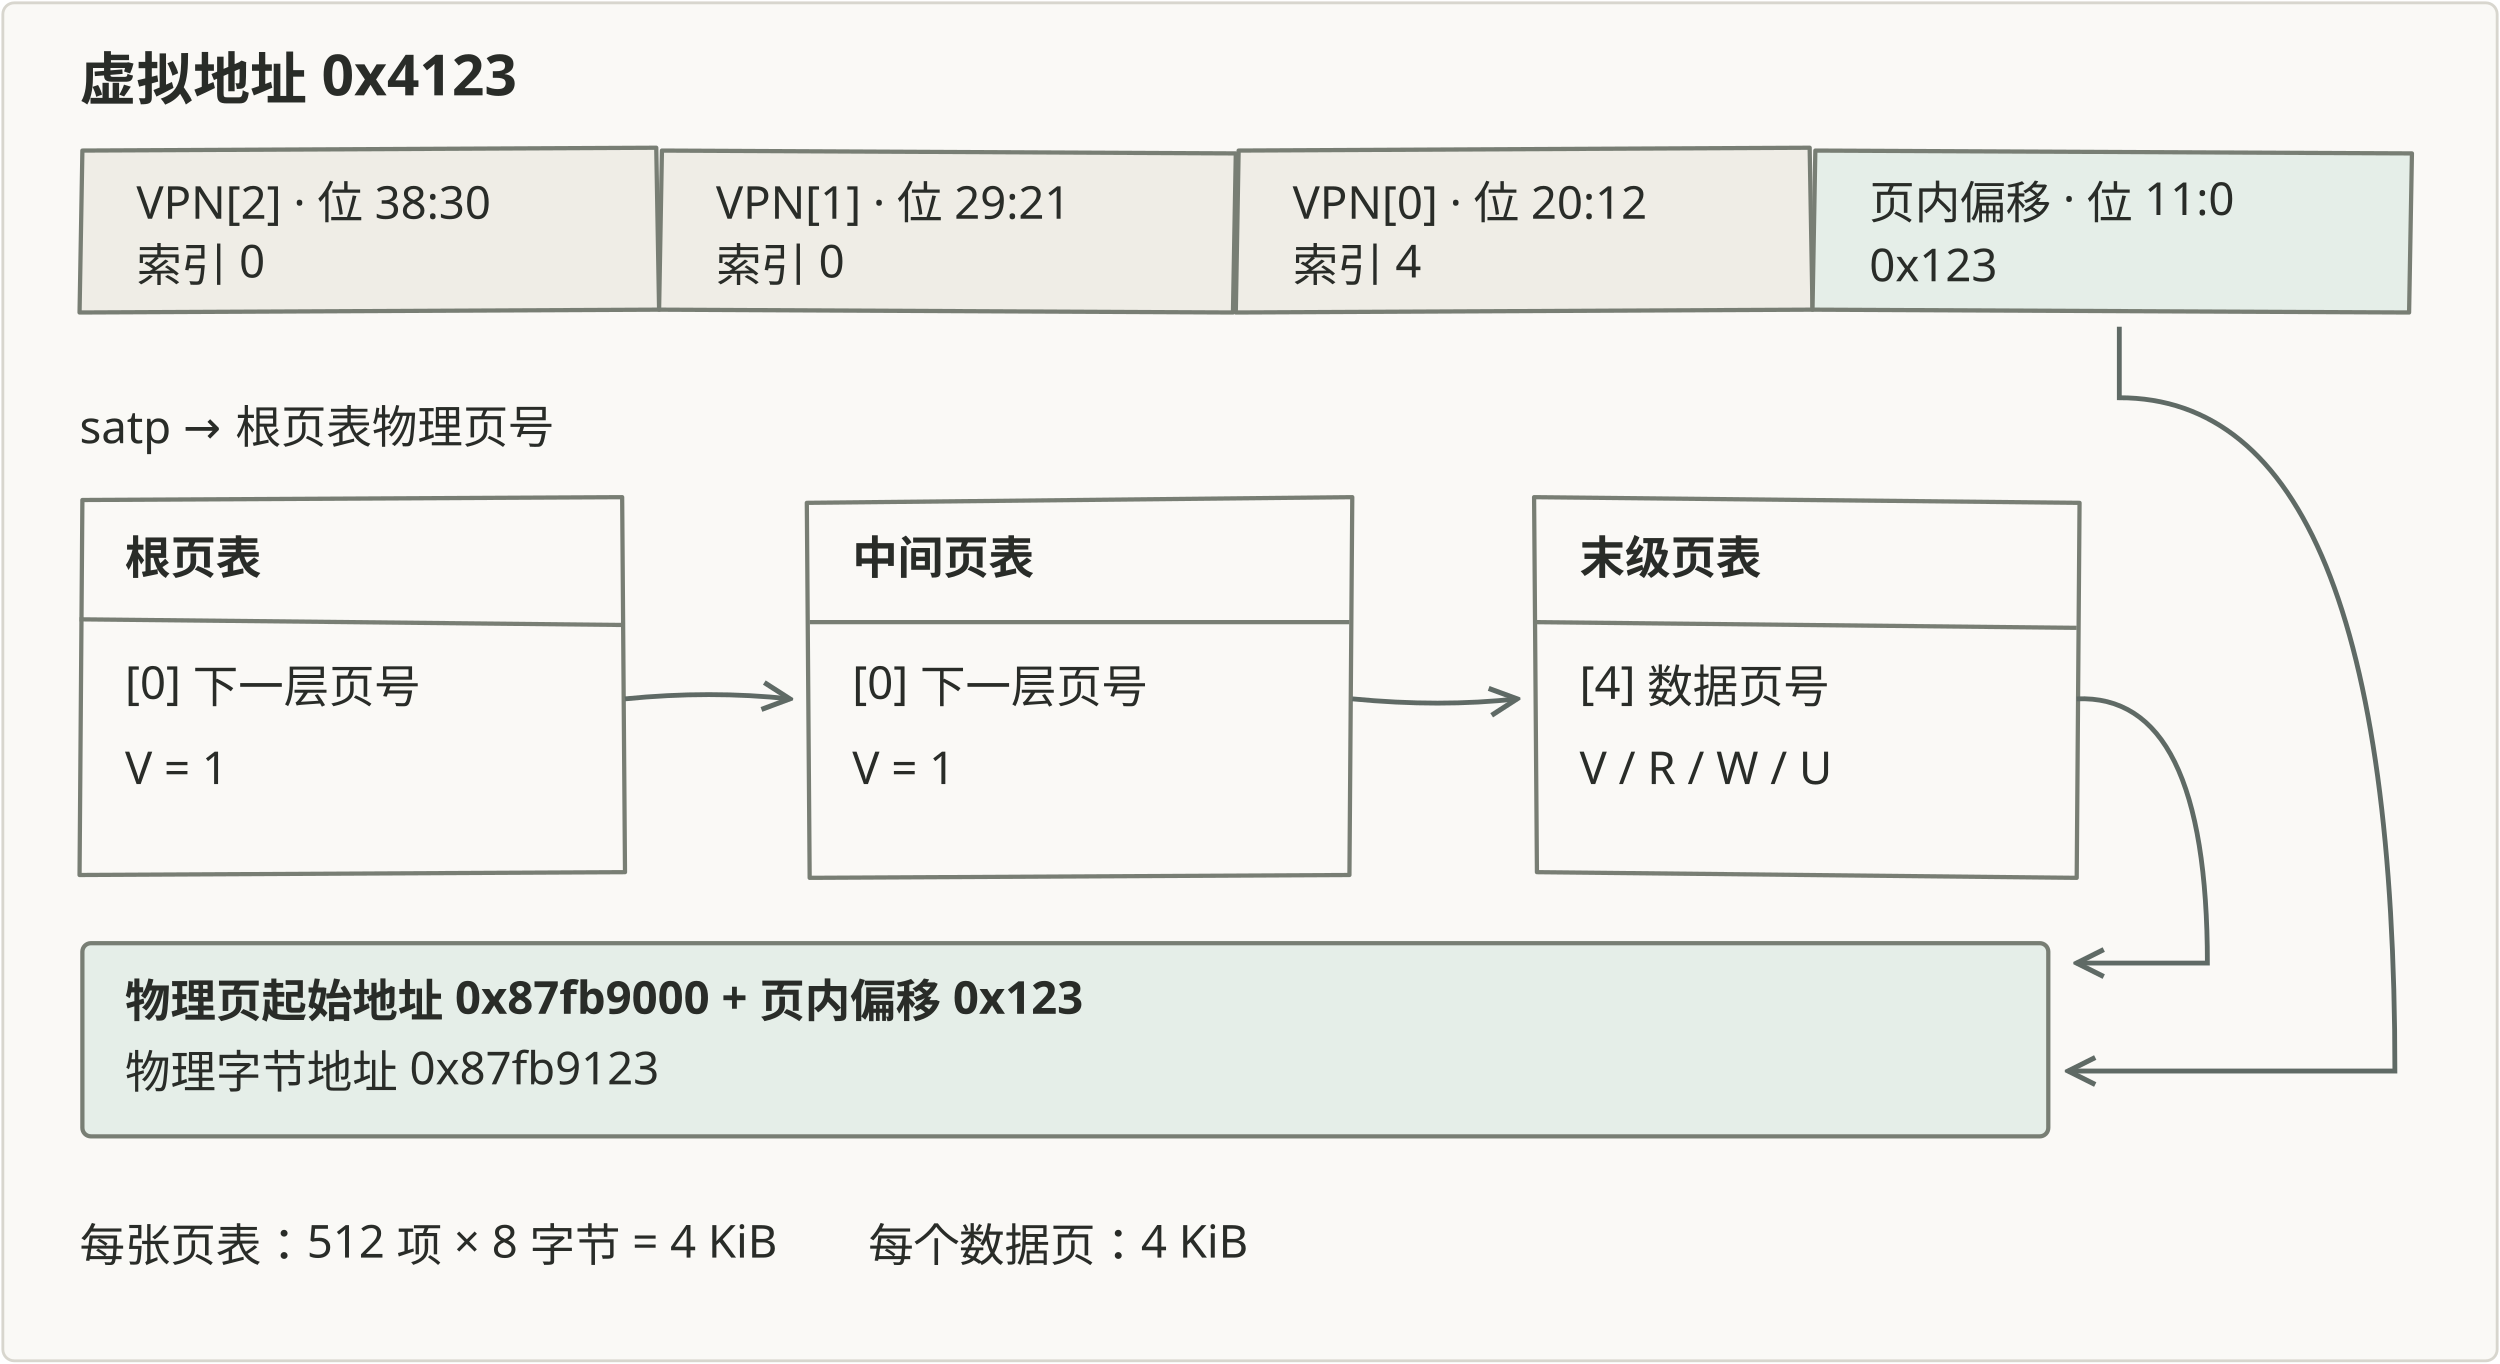
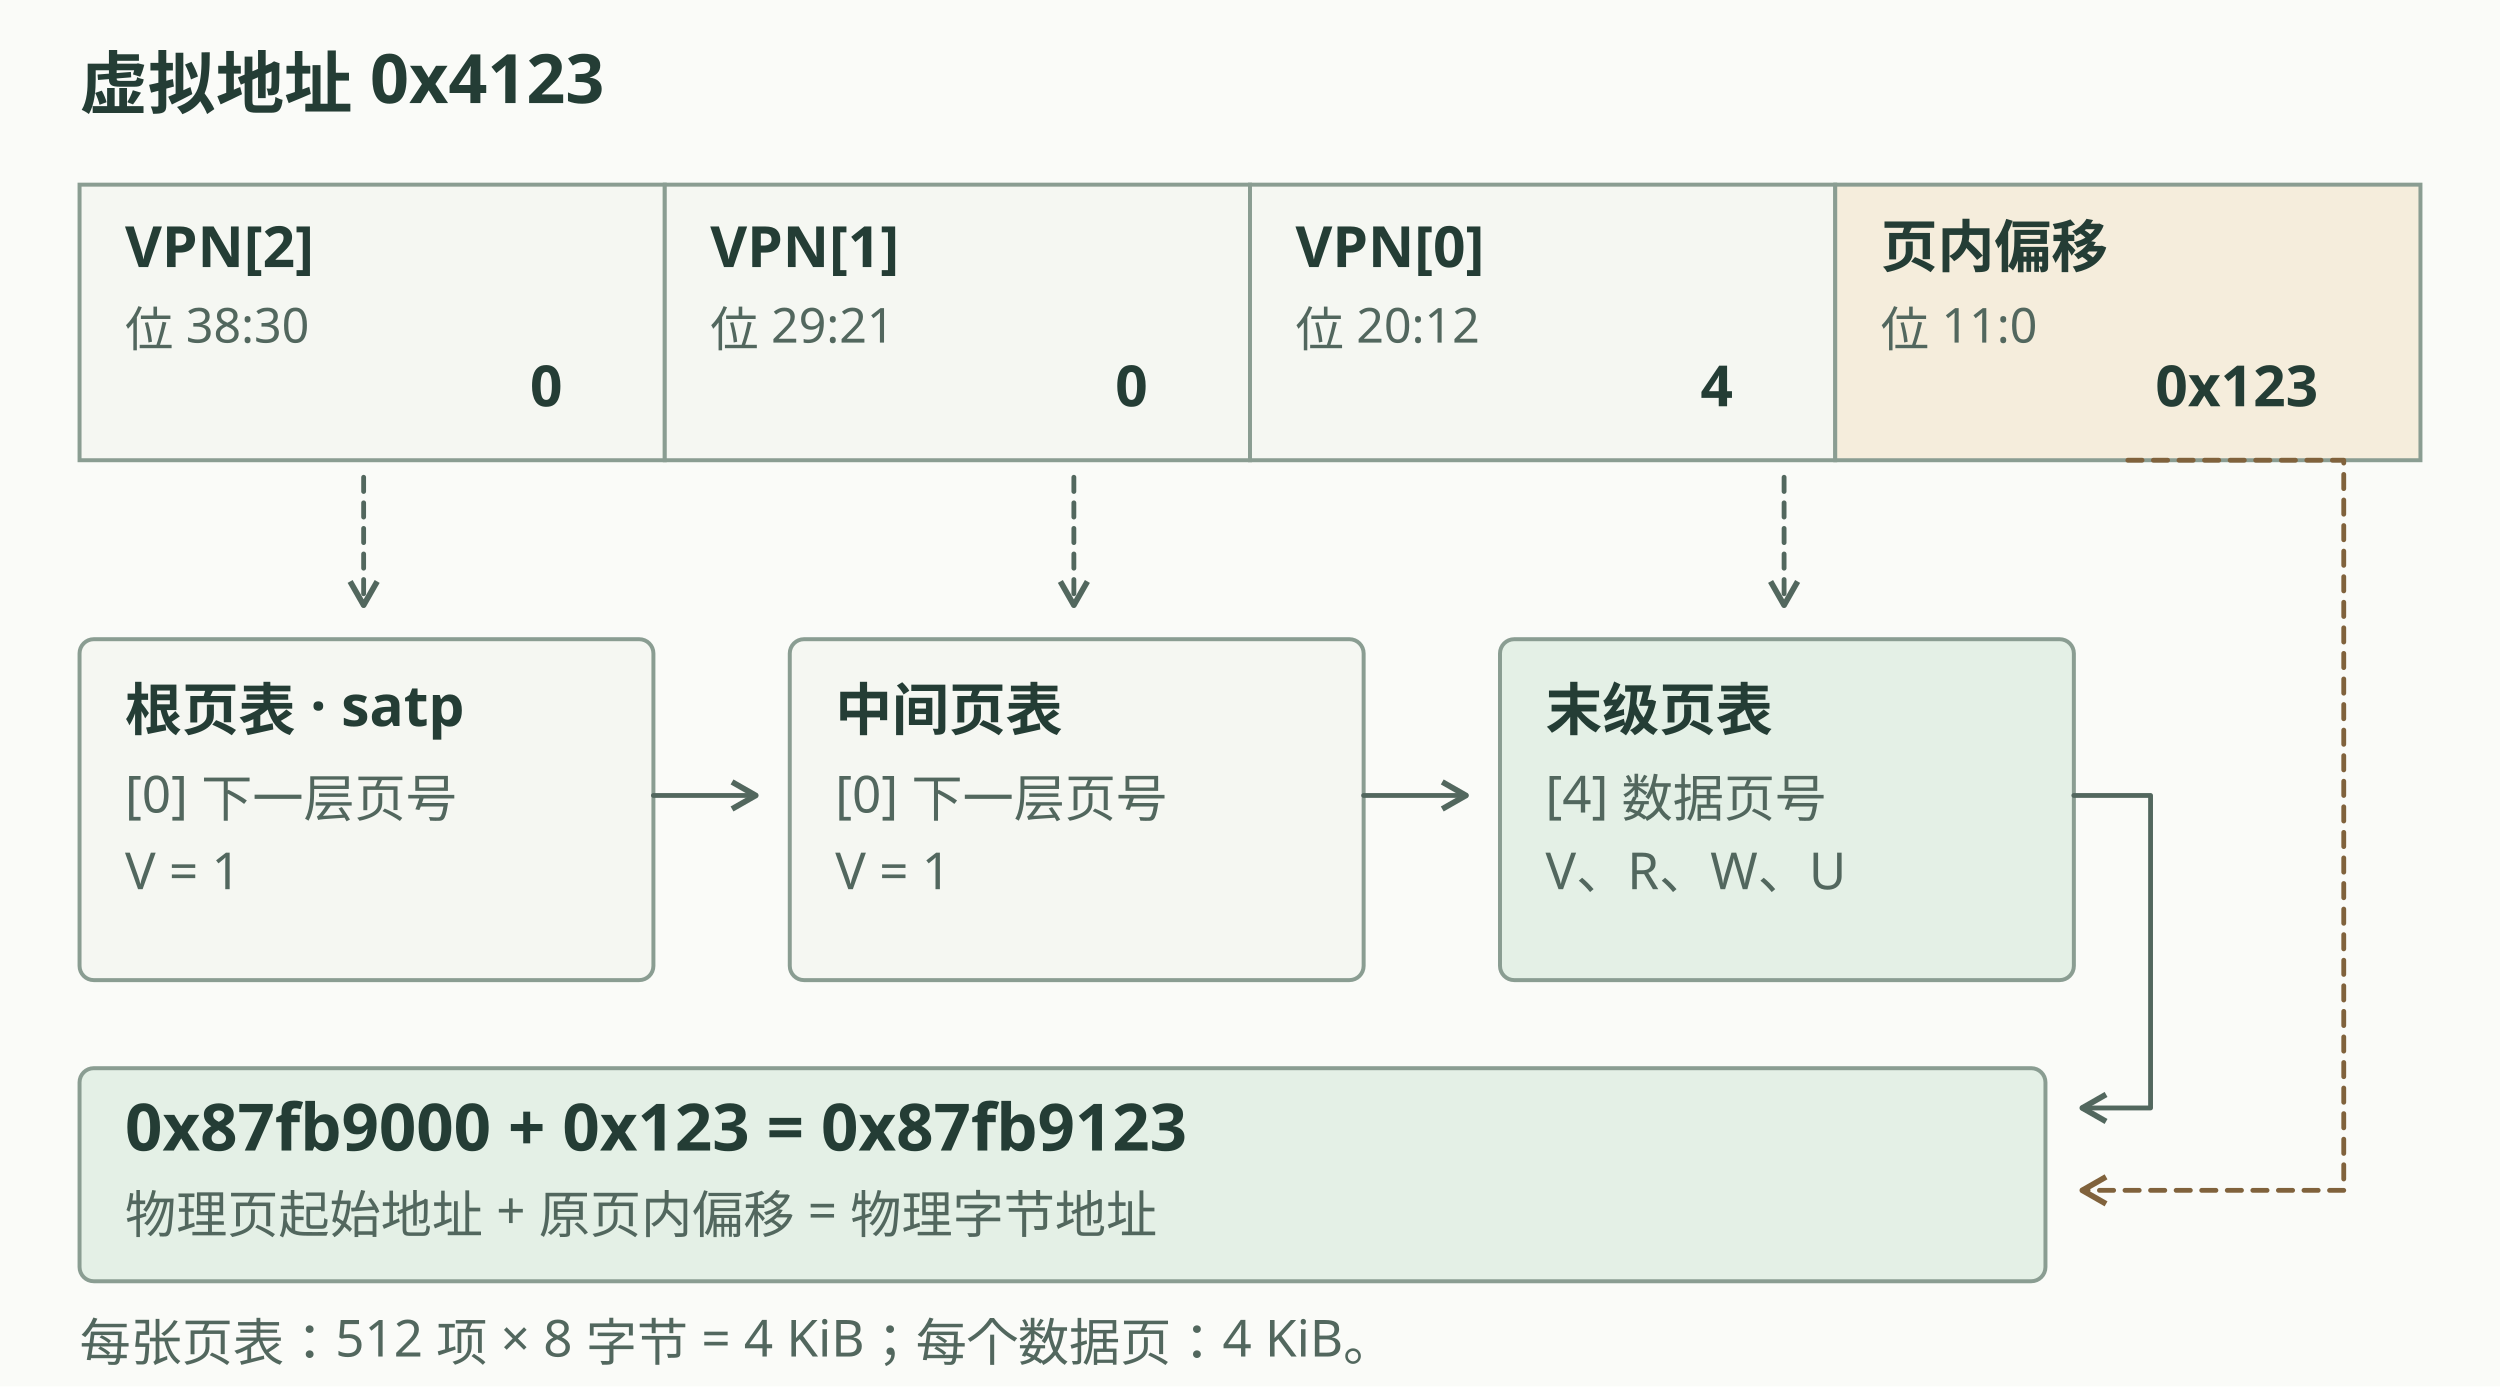
- <svg xmlns="http://www.w3.org/2000/svg" viewBox="0 0 880 480" role="img" aria-labelledby="title desc">
+ <svg xmlns="http://www.w3.org/2000/svg" width="880" height="488" viewBox="0 0 880 488" role="img" aria-labelledby="title desc">
  <defs>
-     <marker id="arrow" viewBox="0 0 10 10" refX="9" refY="5" markerWidth="7" markerHeight="7" orient="auto-start-reverse">
-       <path d="M 1 1 L 9 5 L 1 9" fill="none" stroke="#5f6a65" stroke-width="1.5" />
+     <marker id="arrow" viewBox="0 0 10 10" refX="8" refY="5" markerWidth="7" markerHeight="7" orient="auto-start-reverse">
+       <path d="M1 1 L8 5 L1 9" fill="none" stroke="context-stroke" stroke-width="1.7" stroke-linejoin="round" />
    </marker>
  </defs>
-   <rect x="1" y="1" width="878" height="478" rx="4" fill="#faf9f6" stroke="#d8d6ce" />
-   <g font-family="system-ui, sans-serif" font-size="16" fill="#292c28">
-     <text x="28" y="35" font-size="20" font-weight="600">虚拟地址 0x4123</text>
-     <g fill="#efede6" stroke="#787e74" stroke-width="1.5" stroke-linejoin="round">
-       <path d="M29 53 L231 52 L232 109 L28 110 Z" />
-       <path d="M233 53 L435 54 L434 110 L232 109 Z" />
-       <path d="M436 53 L637 52 L638 109 L435 110 Z" />
-       <path d="M639 53 L849 54 L848 110 L638 109 Z" fill="#e5eee8" />
-     </g>
-     <text x="48" y="77">VPN[2] · 位 38:30</text>
-     <text x="48" y="99">索引 0</text>
-     <text x="252" y="77">VPN[1] · 位 29:21</text>
-     <text x="252" y="99">索引 0</text>
-     <text x="455" y="77">VPN[0] · 位 20:12</text>
-     <text x="455" y="99">索引 4</text>
-     <text x="658" y="77">页内偏移 · 位 11:0</text>
-     <text x="658" y="99">0x123</text>
-     <text x="28" y="156">satp → 根页表物理页号</text>
-     <g fill="#faf9f6" stroke="#787e74" stroke-width="1.5" stroke-linejoin="round">
-       <path d="M29 176 L219 175 L220 307 L28 308 Z" />
-       <path d="M284 177 L476 175 L475 308 L285 309 Z" />
-       <path d="M540 175 L732 177 L731 309 L541 307 Z" />
-       <path d="M28 218 L220 220 M285 219 L475 219 M541 219 L731 221" />
-     </g>
-     <text x="44" y="202" font-weight="600">根页表</text>
-     <text x="300" y="202" font-weight="600">中间页表</text>
-     <text x="556" y="202" font-weight="600">末级页表</text>
-     <text x="44" y="246">[0] 下一层页号</text>
-     <text x="44" y="276">V = 1</text>
-     <text x="300" y="246">[0] 下一层页号</text>
-     <text x="300" y="276">V = 1</text>
-     <text x="556" y="246">[4] 数据页号</text>
-     <text x="556" y="276">V / R / W / U</text>
-     <g fill="none" stroke="#5f6a65" stroke-width="1.7" marker-end="url(#arrow)">
-       <path d="M220 246 Q250 243 278 246" />
-       <path d="M476 246 Q507 249 534 246" />
-       <path d="M731 246 Q777 244 777 339 L731 339" />
-       <path d="M746 115 L746 140 Q843 140 843 377 L728 377" />
-     </g>
-     <rect x="29" y="332" width="692" height="68" rx="3" fill="#e5eee8" stroke="#787e74" stroke-width="1.5" />
-     <text x="44" y="358" font-weight="600">物理页起始地址 0x87fb9000 + 页内偏移 0x123</text>
-     <text x="44" y="383">物理字节地址 0x87fb9123</text>
-     <text x="28" y="444">每张页表：512 项 × 8 字节 = 4 KiB　　每个数据页：4 KiB</text>
+   <rect width="880" height="488" fill="#fafbf8" />
+   <g font-family="'PingFang SC','Microsoft YaHei',sans-serif" font-size="18" fill="#243d35">
+     <text x="28" y="38" font-size="24" font-weight="600" fill="#243d35" text-anchor="start">虚拟地址 0x4123</text>
+     <rect x="28" y="65" width="206" height="97" rx="0" fill="#f5f7f2" stroke="#8a9d92" stroke-width="1.4" />
+     <text x="44" y="94" font-size="20" font-weight="600" fill="#243d35" text-anchor="start">VPN[2]</text>
+     <text x="44" y="122" font-size="17" font-weight="400" fill="#52675e" text-anchor="start">位 38:30</text>
+     <text x="198" y="143" font-size="20" font-weight="600" fill="#243d35" text-anchor="end">0</text>
+     <rect x="234" y="65" width="206" height="97" rx="0" fill="#f5f7f2" stroke="#8a9d92" stroke-width="1.4" />
+     <text x="250" y="94" font-size="20" font-weight="600" fill="#243d35" text-anchor="start">VPN[1]</text>
+     <text x="250" y="122" font-size="17" font-weight="400" fill="#52675e" text-anchor="start">位 29:21</text>
+     <text x="404" y="143" font-size="20" font-weight="600" fill="#243d35" text-anchor="end">0</text>
+     <rect x="440" y="65" width="206" height="97" rx="0" fill="#f5f7f2" stroke="#8a9d92" stroke-width="1.4" />
+     <text x="456" y="94" font-size="20" font-weight="600" fill="#243d35" text-anchor="start">VPN[0]</text>
+     <text x="456" y="122" font-size="17" font-weight="400" fill="#52675e" text-anchor="start">位 20:12</text>
+     <text x="610" y="143" font-size="20" font-weight="600" fill="#243d35" text-anchor="end">4</text>
+     <rect x="646" y="65" width="206" height="97" rx="0" fill="#f5eddc" stroke="#8a9d92" stroke-width="1.4" />
+     <text x="662" y="94" font-size="20" font-weight="600" fill="#243d35" text-anchor="start">页内偏移</text>
+     <text x="662" y="122" font-size="17" font-weight="400" fill="#52675e" text-anchor="start">位 11:0</text>
+     <text x="816" y="143" font-size="20" font-weight="600" fill="#243d35" text-anchor="end">0x123</text>
+     <rect x="28" y="225" width="202" height="120" rx="5" fill="#f5f7f2" stroke="#8a9d92" stroke-width="1.4" />
+     <text x="44" y="257" font-size="20" font-weight="600" fill="#243d35" text-anchor="start">根页表 · satp</text>
+     <text x="44" y="286" font-size="18" font-weight="400" fill="#52675e" text-anchor="start">[0] 下一层页号</text>
+     <text x="44" y="313" font-size="18" font-weight="400" fill="#52675e" text-anchor="start">V = 1</text>
+     <path d="M128 168 V213" fill="none" stroke="#52675e" stroke-width="1.7" stroke-linecap="round" stroke-linejoin="round" marker-end="url(#arrow)" stroke-dasharray="5 4" />
+     <rect x="278" y="225" width="202" height="120" rx="5" fill="#f5f7f2" stroke="#8a9d92" stroke-width="1.4" />
+     <text x="294" y="257" font-size="20" font-weight="600" fill="#243d35" text-anchor="start">中间页表</text>
+     <text x="294" y="286" font-size="18" font-weight="400" fill="#52675e" text-anchor="start">[0] 下一层页号</text>
+     <text x="294" y="313" font-size="18" font-weight="400" fill="#52675e" text-anchor="start">V = 1</text>
+     <path d="M378 168 V213" fill="none" stroke="#52675e" stroke-width="1.7" stroke-linecap="round" stroke-linejoin="round" marker-end="url(#arrow)" stroke-dasharray="5 4" />
+     <rect x="528" y="225" width="202" height="120" rx="5" fill="#e4f0e6" stroke="#8a9d92" stroke-width="1.4" />
+     <text x="544" y="257" font-size="20" font-weight="600" fill="#243d35" text-anchor="start">末级页表</text>
+     <text x="544" y="286" font-size="18" font-weight="400" fill="#52675e" text-anchor="start">[4] 数据页号</text>
+     <text x="544" y="313" font-size="18" font-weight="400" fill="#52675e" text-anchor="start">V、R、W、U</text>
+     <path d="M628 168 V213" fill="none" stroke="#52675e" stroke-width="1.7" stroke-linecap="round" stroke-linejoin="round" marker-end="url(#arrow)" stroke-dasharray="5 4" />
+     <path d="M230 280 H266" fill="none" stroke="#52675e" stroke-width="1.7" stroke-linecap="round" stroke-linejoin="round" marker-end="url(#arrow)" />
+     <path d="M480 280 H516" fill="none" stroke="#52675e" stroke-width="1.7" stroke-linecap="round" stroke-linejoin="round" marker-end="url(#arrow)" />
+     <path d="M730 280 H757 V390 H733" fill="none" stroke="#52675e" stroke-width="1.7" stroke-linecap="round" stroke-linejoin="round" marker-end="url(#arrow)" />
+     <path d="M749 162 H825 V419 H733" fill="none" stroke="#80623c" stroke-width="1.7" stroke-linecap="round" stroke-linejoin="round" marker-end="url(#arrow)" stroke-dasharray="5 4" />
+     <rect x="28" y="376" width="692" height="75" rx="5" fill="#e4f0e6" stroke="#8a9d92" stroke-width="1.4" />
+     <text x="44" y="405" font-size="23" font-weight="600" fill="#243d35" text-anchor="start">0x87fb9000 + 0x123 = 0x87fb9123</text>
+     <text x="44" y="434" font-size="18" font-weight="400" fill="#52675e" text-anchor="start">物理页起始地址 + 原页内偏移 = 物理字节地址</text>
+     <text x="28" y="479" font-size="18" font-weight="400" fill="#52675e" text-anchor="start">每张页表：512 项 × 8 字节 = 4 KiB；每个数据页：4 KiB。</text>
  </g>
</svg>
